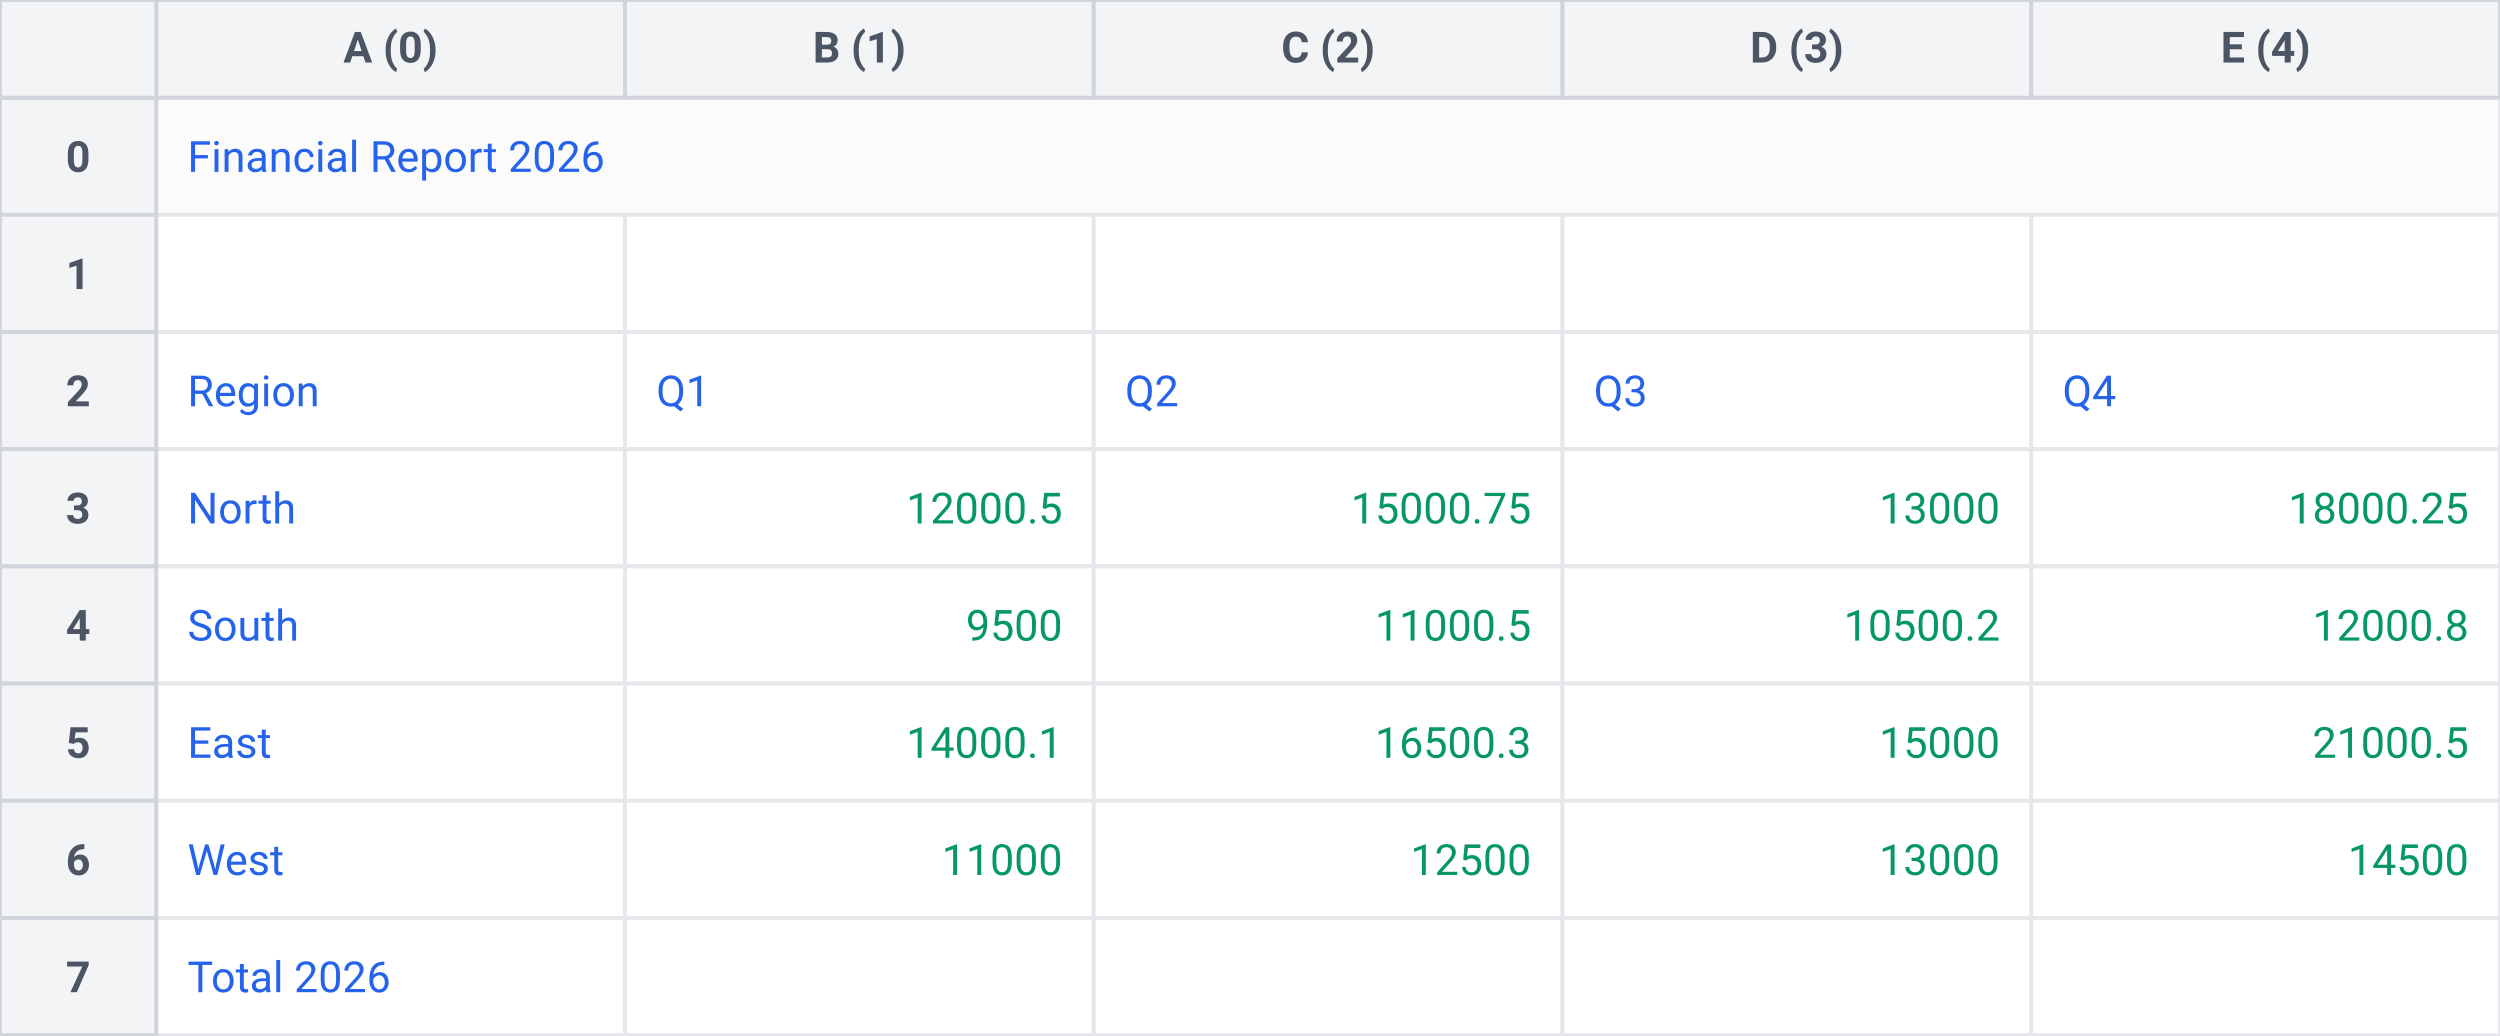
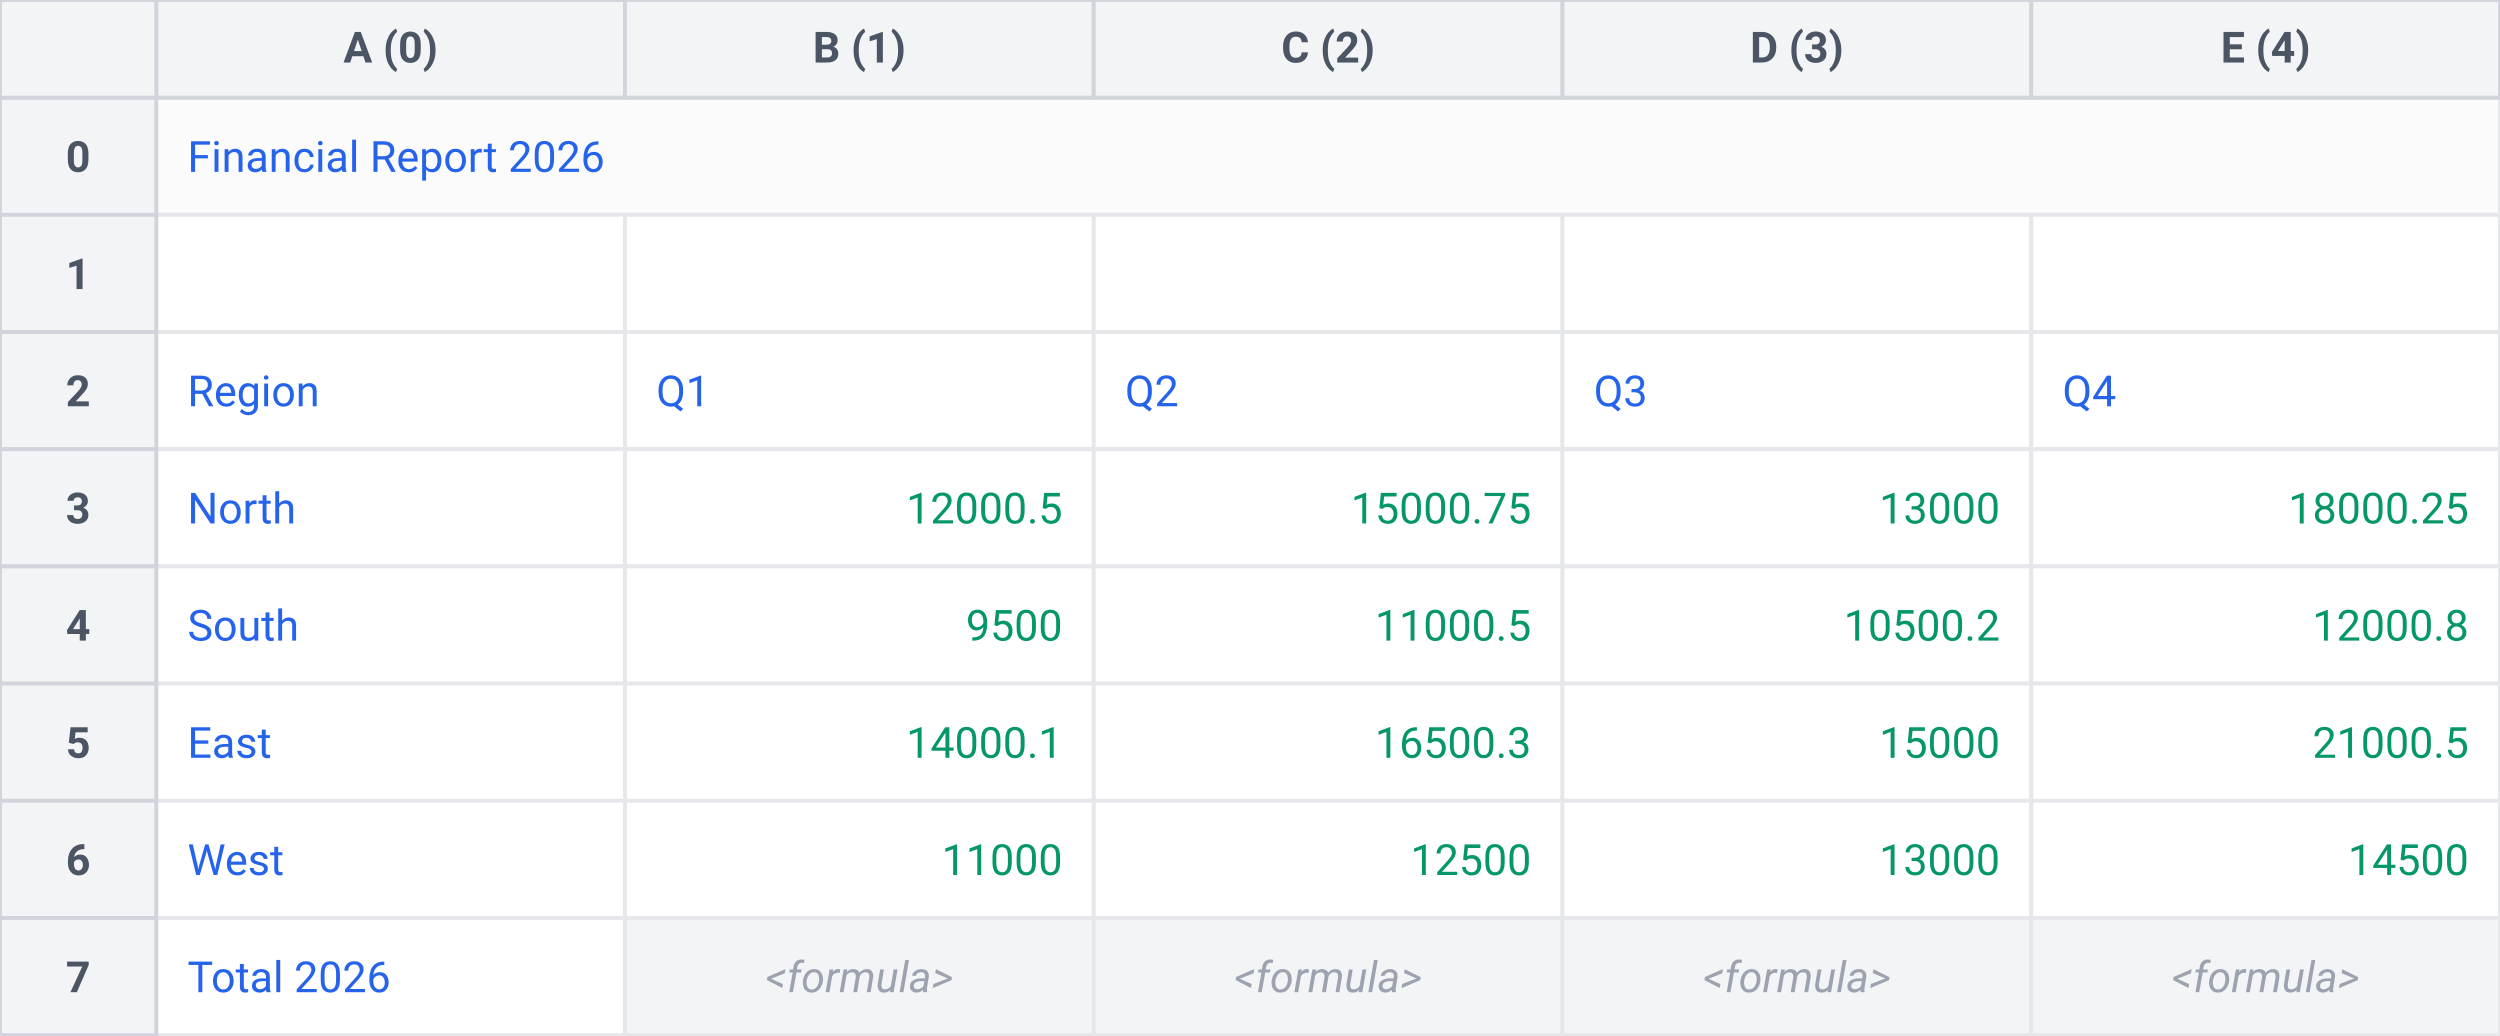
<svg xmlns="http://www.w3.org/2000/svg" width="640" height="265">
  <style>
  text {
    font-family: system-ui, -apple-system, BlinkMacSystemFont, "Segoe UI", Roboto, "Helvetica Neue", Arial, sans-serif;
    font-size: 11px;
    fill: #1f2937;
  }
  .hdr-text {
    font-weight: 600;
    fill: #4b5563;
    text-anchor: middle;
  }
  .grid-line {
    stroke: #e5e7eb;
    stroke-width: 1;
  }
  .cell-rect {
    fill: #ffffff;
    stroke: #e5e7eb;
    stroke-width: 1;
  }
  .hdr-rect {
    fill: #f3f4f6;
    stroke: #d1d5db;
    stroke-width: 1;
  }
  .cell-merged {
    fill: #fbfbfb;
  }
  .val-string {
    text-anchor: start;
    fill: #2563eb;
  }
  .val-number {
    text-anchor: end;
    fill: #059669;
  }
  .val-bool {
    text-anchor: middle;
    fill: #7c3aed;
    font-weight: 500;
  }
  .rect-bool {
    fill: #f5f3ff;
  }
  .val-error {
    text-anchor: middle;
    fill: #dc2626;
    font-weight: 500;
  }
  .rect-error {
    fill: #fee2e2;
  }
+   .rect-formula {
+     fill: #f3f4f6;
+   }
+   .val-formula {
+     text-anchor: middle;
+     fill: #9ca3af;
+     font-style: italic;
+   }
</style>
-   <rect x="40" y="25" width="600" height="30" class="cell-rect cell-merged" />
-   <text x="48" y="44" class="val-string">Financial Report 2026</text>
-   <rect x="40" y="55" width="120" height="30" class="cell-rect" />
-   <rect x="160" y="55" width="120" height="30" class="cell-rect" />
-   <rect x="280" y="55" width="120" height="30" class="cell-rect" />
-   <rect x="400" y="55" width="120" height="30" class="cell-rect" />
-   <rect x="520" y="55" width="120" height="30" class="cell-rect" />
-   <rect x="40" y="85" width="120" height="30" class="cell-rect" />
-   <text x="48" y="104" class="val-string">Region</text>
-   <rect x="160" y="85" width="120" height="30" class="cell-rect" />
-   <text x="168" y="104" class="val-string">Q1</text>
-   <rect x="280" y="85" width="120" height="30" class="cell-rect" />
-   <text x="288" y="104" class="val-string">Q2</text>
-   <rect x="400" y="85" width="120" height="30" class="cell-rect" />
-   <text x="408" y="104" class="val-string">Q3</text>
-   <rect x="520" y="85" width="120" height="30" class="cell-rect" />
-   <text x="528" y="104" class="val-string">Q4</text>
-   <rect x="40" y="115" width="120" height="30" class="cell-rect" />
-   <text x="48" y="134" class="val-string">North</text>
-   <rect x="160" y="115" width="120" height="30" class="cell-rect" />
-   <text x="272" y="134" class="val-number">12000.5</text>
-   <rect x="280" y="115" width="120" height="30" class="cell-rect" />
-   <text x="392" y="134" class="val-number">15000.75</text>
-   <rect x="400" y="115" width="120" height="30" class="cell-rect" />
-   <text x="512" y="134" class="val-number">13000</text>
-   <rect x="520" y="115" width="120" height="30" class="cell-rect" />
-   <text x="632" y="134" class="val-number">18000.25</text>
-   <rect x="40" y="145" width="120" height="30" class="cell-rect" />
-   <text x="48" y="164" class="val-string">South</text>
-   <rect x="160" y="145" width="120" height="30" class="cell-rect" />
-   <text x="272" y="164" class="val-number">9500</text>
-   <rect x="280" y="145" width="120" height="30" class="cell-rect" />
-   <text x="392" y="164" class="val-number">11000.5</text>
-   <rect x="400" y="145" width="120" height="30" class="cell-rect" />
-   <text x="512" y="164" class="val-number">10500.2</text>
-   <rect x="520" y="145" width="120" height="30" class="cell-rect" />
-   <text x="632" y="164" class="val-number">12000.8</text>
-   <rect x="40" y="175" width="120" height="30" class="cell-rect" />
-   <text x="48" y="194" class="val-string">East</text>
-   <rect x="160" y="175" width="120" height="30" class="cell-rect" />
-   <text x="272" y="194" class="val-number">14000.1</text>
-   <rect x="280" y="175" width="120" height="30" class="cell-rect" />
-   <text x="392" y="194" class="val-number">16500.3</text>
-   <rect x="400" y="175" width="120" height="30" class="cell-rect" />
-   <text x="512" y="194" class="val-number">15000</text>
-   <rect x="520" y="175" width="120" height="30" class="cell-rect" />
-   <text x="632" y="194" class="val-number">21000.5</text>
-   <rect x="40" y="205" width="120" height="30" class="cell-rect" />
-   <text x="48" y="224" class="val-string">West</text>
-   <rect x="160" y="205" width="120" height="30" class="cell-rect" />
-   <text x="272" y="224" class="val-number">11000</text>
-   <rect x="280" y="205" width="120" height="30" class="cell-rect" />
-   <text x="392" y="224" class="val-number">12500</text>
-   <rect x="400" y="205" width="120" height="30" class="cell-rect" />
-   <text x="512" y="224" class="val-number">13000</text>
-   <rect x="520" y="205" width="120" height="30" class="cell-rect" />
-   <text x="632" y="224" class="val-number">14500</text>
-   <rect x="40" y="235" width="120" height="30" class="cell-rect" />
-   <text x="48" y="254" class="val-string">Total 2026</text>
-   <rect x="160" y="235" width="120" height="30" class="cell-rect" />
-   <rect x="280" y="235" width="120" height="30" class="cell-rect" />
-   <rect x="400" y="235" width="120" height="30" class="cell-rect" />
-   <rect x="520" y="235" width="120" height="30" class="cell-rect" />
-   <rect x="40" y="0" width="120" height="25" class="hdr-rect" />
-   <text x="100" y="16" class="hdr-text">A (0)</text>
-   <rect x="160" y="0" width="120" height="25" class="hdr-rect" />
-   <text x="220" y="16" class="hdr-text">B (1)</text>
-   <rect x="280" y="0" width="120" height="25" class="hdr-rect" />
-   <text x="340" y="16" class="hdr-text">C (2)</text>
-   <rect x="400" y="0" width="120" height="25" class="hdr-rect" />
-   <text x="460" y="16" class="hdr-text">D (3)</text>
-   <rect x="520" y="0" width="120" height="25" class="hdr-rect" />
-   <text x="580" y="16" class="hdr-text">E (4)</text>
-   <rect x="0" y="25" width="40" height="30" class="hdr-rect" />
-   <text x="20" y="44" class="hdr-text">0</text>
-   <rect x="0" y="55" width="40" height="30" class="hdr-rect" />
-   <text x="20" y="74" class="hdr-text">1</text>
-   <rect x="0" y="85" width="40" height="30" class="hdr-rect" />
-   <text x="20" y="104" class="hdr-text">2</text>
-   <rect x="0" y="115" width="40" height="30" class="hdr-rect" />
-   <text x="20" y="134" class="hdr-text">3</text>
-   <rect x="0" y="145" width="40" height="30" class="hdr-rect" />
-   <text x="20" y="164" class="hdr-text">4</text>
-   <rect x="0" y="175" width="40" height="30" class="hdr-rect" />
-   <text x="20" y="194" class="hdr-text">5</text>
-   <rect x="0" y="205" width="40" height="30" class="hdr-rect" />
-   <text x="20" y="224" class="hdr-text">6</text>
-   <rect x="0" y="235" width="40" height="30" class="hdr-rect" />
-   <text x="20" y="254" class="hdr-text">7</text>
-   <rect x="0" y="0" width="40" height="25" class="hdr-rect" />
+   <g class="data-cells">
+     <rect x="40" y="25" width="600" height="30" class="cell-rect cell-merged" data-original-range="A1:E1" />
+     <text x="48" y="44" class="val-string">Financial Report 2026</text>
+     <rect x="40" y="55" width="120" height="30" class="cell-rect" data-original-range="A2" />
+     <rect x="160" y="55" width="120" height="30" class="cell-rect" data-original-range="B2" />
+     <rect x="280" y="55" width="120" height="30" class="cell-rect" data-original-range="C2" />
+     <rect x="400" y="55" width="120" height="30" class="cell-rect" data-original-range="D2" />
+     <rect x="520" y="55" width="120" height="30" class="cell-rect" data-original-range="E2" />
+     <rect x="40" y="85" width="120" height="30" class="cell-rect" data-original-range="A3" />
+     <text x="48" y="104" class="val-string">Region</text>
+     <rect x="160" y="85" width="120" height="30" class="cell-rect" data-original-range="B3" />
+     <text x="168" y="104" class="val-string">Q1</text>
+     <rect x="280" y="85" width="120" height="30" class="cell-rect" data-original-range="C3" />
+     <text x="288" y="104" class="val-string">Q2</text>
+     <rect x="400" y="85" width="120" height="30" class="cell-rect" data-original-range="D3" />
+     <text x="408" y="104" class="val-string">Q3</text>
+     <rect x="520" y="85" width="120" height="30" class="cell-rect" data-original-range="E3" />
+     <text x="528" y="104" class="val-string">Q4</text>
+     <rect x="40" y="115" width="120" height="30" class="cell-rect" data-original-range="A4" />
+     <text x="48" y="134" class="val-string">North</text>
+     <rect x="160" y="115" width="120" height="30" class="cell-rect" data-original-range="B4" />
+     <text x="272" y="134" class="val-number">12000.5</text>
+     <rect x="280" y="115" width="120" height="30" class="cell-rect" data-original-range="C4" />
+     <text x="392" y="134" class="val-number">15000.75</text>
+     <rect x="400" y="115" width="120" height="30" class="cell-rect" data-original-range="D4" />
+     <text x="512" y="134" class="val-number">13000</text>
+     <rect x="520" y="115" width="120" height="30" class="cell-rect" data-original-range="E4" />
+     <text x="632" y="134" class="val-number">18000.25</text>
+     <rect x="40" y="145" width="120" height="30" class="cell-rect" data-original-range="A5" />
+     <text x="48" y="164" class="val-string">South</text>
+     <rect x="160" y="145" width="120" height="30" class="cell-rect" data-original-range="B5" />
+     <text x="272" y="164" class="val-number">9500</text>
+     <rect x="280" y="145" width="120" height="30" class="cell-rect" data-original-range="C5" />
+     <text x="392" y="164" class="val-number">11000.5</text>
+     <rect x="400" y="145" width="120" height="30" class="cell-rect" data-original-range="D5" />
+     <text x="512" y="164" class="val-number">10500.2</text>
+     <rect x="520" y="145" width="120" height="30" class="cell-rect" data-original-range="E5" />
+     <text x="632" y="164" class="val-number">12000.8</text>
+     <rect x="40" y="175" width="120" height="30" class="cell-rect" data-original-range="A6" />
+     <text x="48" y="194" class="val-string">East</text>
+     <rect x="160" y="175" width="120" height="30" class="cell-rect" data-original-range="B6" />
+     <text x="272" y="194" class="val-number">14000.1</text>
+     <rect x="280" y="175" width="120" height="30" class="cell-rect" data-original-range="C6" />
+     <text x="392" y="194" class="val-number">16500.3</text>
+     <rect x="400" y="175" width="120" height="30" class="cell-rect" data-original-range="D6" />
+     <text x="512" y="194" class="val-number">15000</text>
+     <rect x="520" y="175" width="120" height="30" class="cell-rect" data-original-range="E6" />
+     <text x="632" y="194" class="val-number">21000.5</text>
+     <rect x="40" y="205" width="120" height="30" class="cell-rect" data-original-range="A7" />
+     <text x="48" y="224" class="val-string">West</text>
+     <rect x="160" y="205" width="120" height="30" class="cell-rect" data-original-range="B7" />
+     <text x="272" y="224" class="val-number">11000</text>
+     <rect x="280" y="205" width="120" height="30" class="cell-rect" data-original-range="C7" />
+     <text x="392" y="224" class="val-number">12500</text>
+     <rect x="400" y="205" width="120" height="30" class="cell-rect" data-original-range="D7" />
+     <text x="512" y="224" class="val-number">13000</text>
+     <rect x="520" y="205" width="120" height="30" class="cell-rect" data-original-range="E7" />
+     <text x="632" y="224" class="val-number">14500</text>
+     <rect x="40" y="235" width="120" height="30" class="cell-rect" data-original-range="A8" />
+     <text x="48" y="254" class="val-string">Total 2026</text>
+     <rect x="160" y="235" width="120" height="30" class="cell-rect rect-formula" data-original-range="B8" />
+     <text x="220" y="254" class="val-formula">&lt;formula&gt;</text>
+     <rect x="280" y="235" width="120" height="30" class="cell-rect rect-formula" data-original-range="C8" />
+     <text x="340" y="254" class="val-formula">&lt;formula&gt;</text>
+     <rect x="400" y="235" width="120" height="30" class="cell-rect rect-formula" data-original-range="D8" />
+     <text x="460" y="254" class="val-formula">&lt;formula&gt;</text>
+     <rect x="520" y="235" width="120" height="30" class="cell-rect rect-formula" data-original-range="E8" />
+     <text x="580" y="254" class="val-formula">&lt;formula&gt;</text>
+   </g>
+   <g class="headers">
+     <rect x="40" y="0" width="120" height="25" class="hdr-rect" />
+     <text x="100" y="16" class="hdr-text">A (0)</text>
+     <rect x="160" y="0" width="120" height="25" class="hdr-rect" />
+     <text x="220" y="16" class="hdr-text">B (1)</text>
+     <rect x="280" y="0" width="120" height="25" class="hdr-rect" />
+     <text x="340" y="16" class="hdr-text">C (2)</text>
+     <rect x="400" y="0" width="120" height="25" class="hdr-rect" />
+     <text x="460" y="16" class="hdr-text">D (3)</text>
+     <rect x="520" y="0" width="120" height="25" class="hdr-rect" />
+     <text x="580" y="16" class="hdr-text">E (4)</text>
+     <rect x="0" y="25" width="40" height="30" class="hdr-rect" />
+     <text x="20" y="44" class="hdr-text">0</text>
+     <rect x="0" y="55" width="40" height="30" class="hdr-rect" />
+     <text x="20" y="74" class="hdr-text">1</text>
+     <rect x="0" y="85" width="40" height="30" class="hdr-rect" />
+     <text x="20" y="104" class="hdr-text">2</text>
+     <rect x="0" y="115" width="40" height="30" class="hdr-rect" />
+     <text x="20" y="134" class="hdr-text">3</text>
+     <rect x="0" y="145" width="40" height="30" class="hdr-rect" />
+     <text x="20" y="164" class="hdr-text">4</text>
+     <rect x="0" y="175" width="40" height="30" class="hdr-rect" />
+     <text x="20" y="194" class="hdr-text">5</text>
+     <rect x="0" y="205" width="40" height="30" class="hdr-rect" />
+     <text x="20" y="224" class="hdr-text">6</text>
+     <rect x="0" y="235" width="40" height="30" class="hdr-rect" />
+     <text x="20" y="254" class="hdr-text">7</text>
+     <rect x="0" y="0" width="40" height="25" class="hdr-rect" />
+   </g>
</svg>
